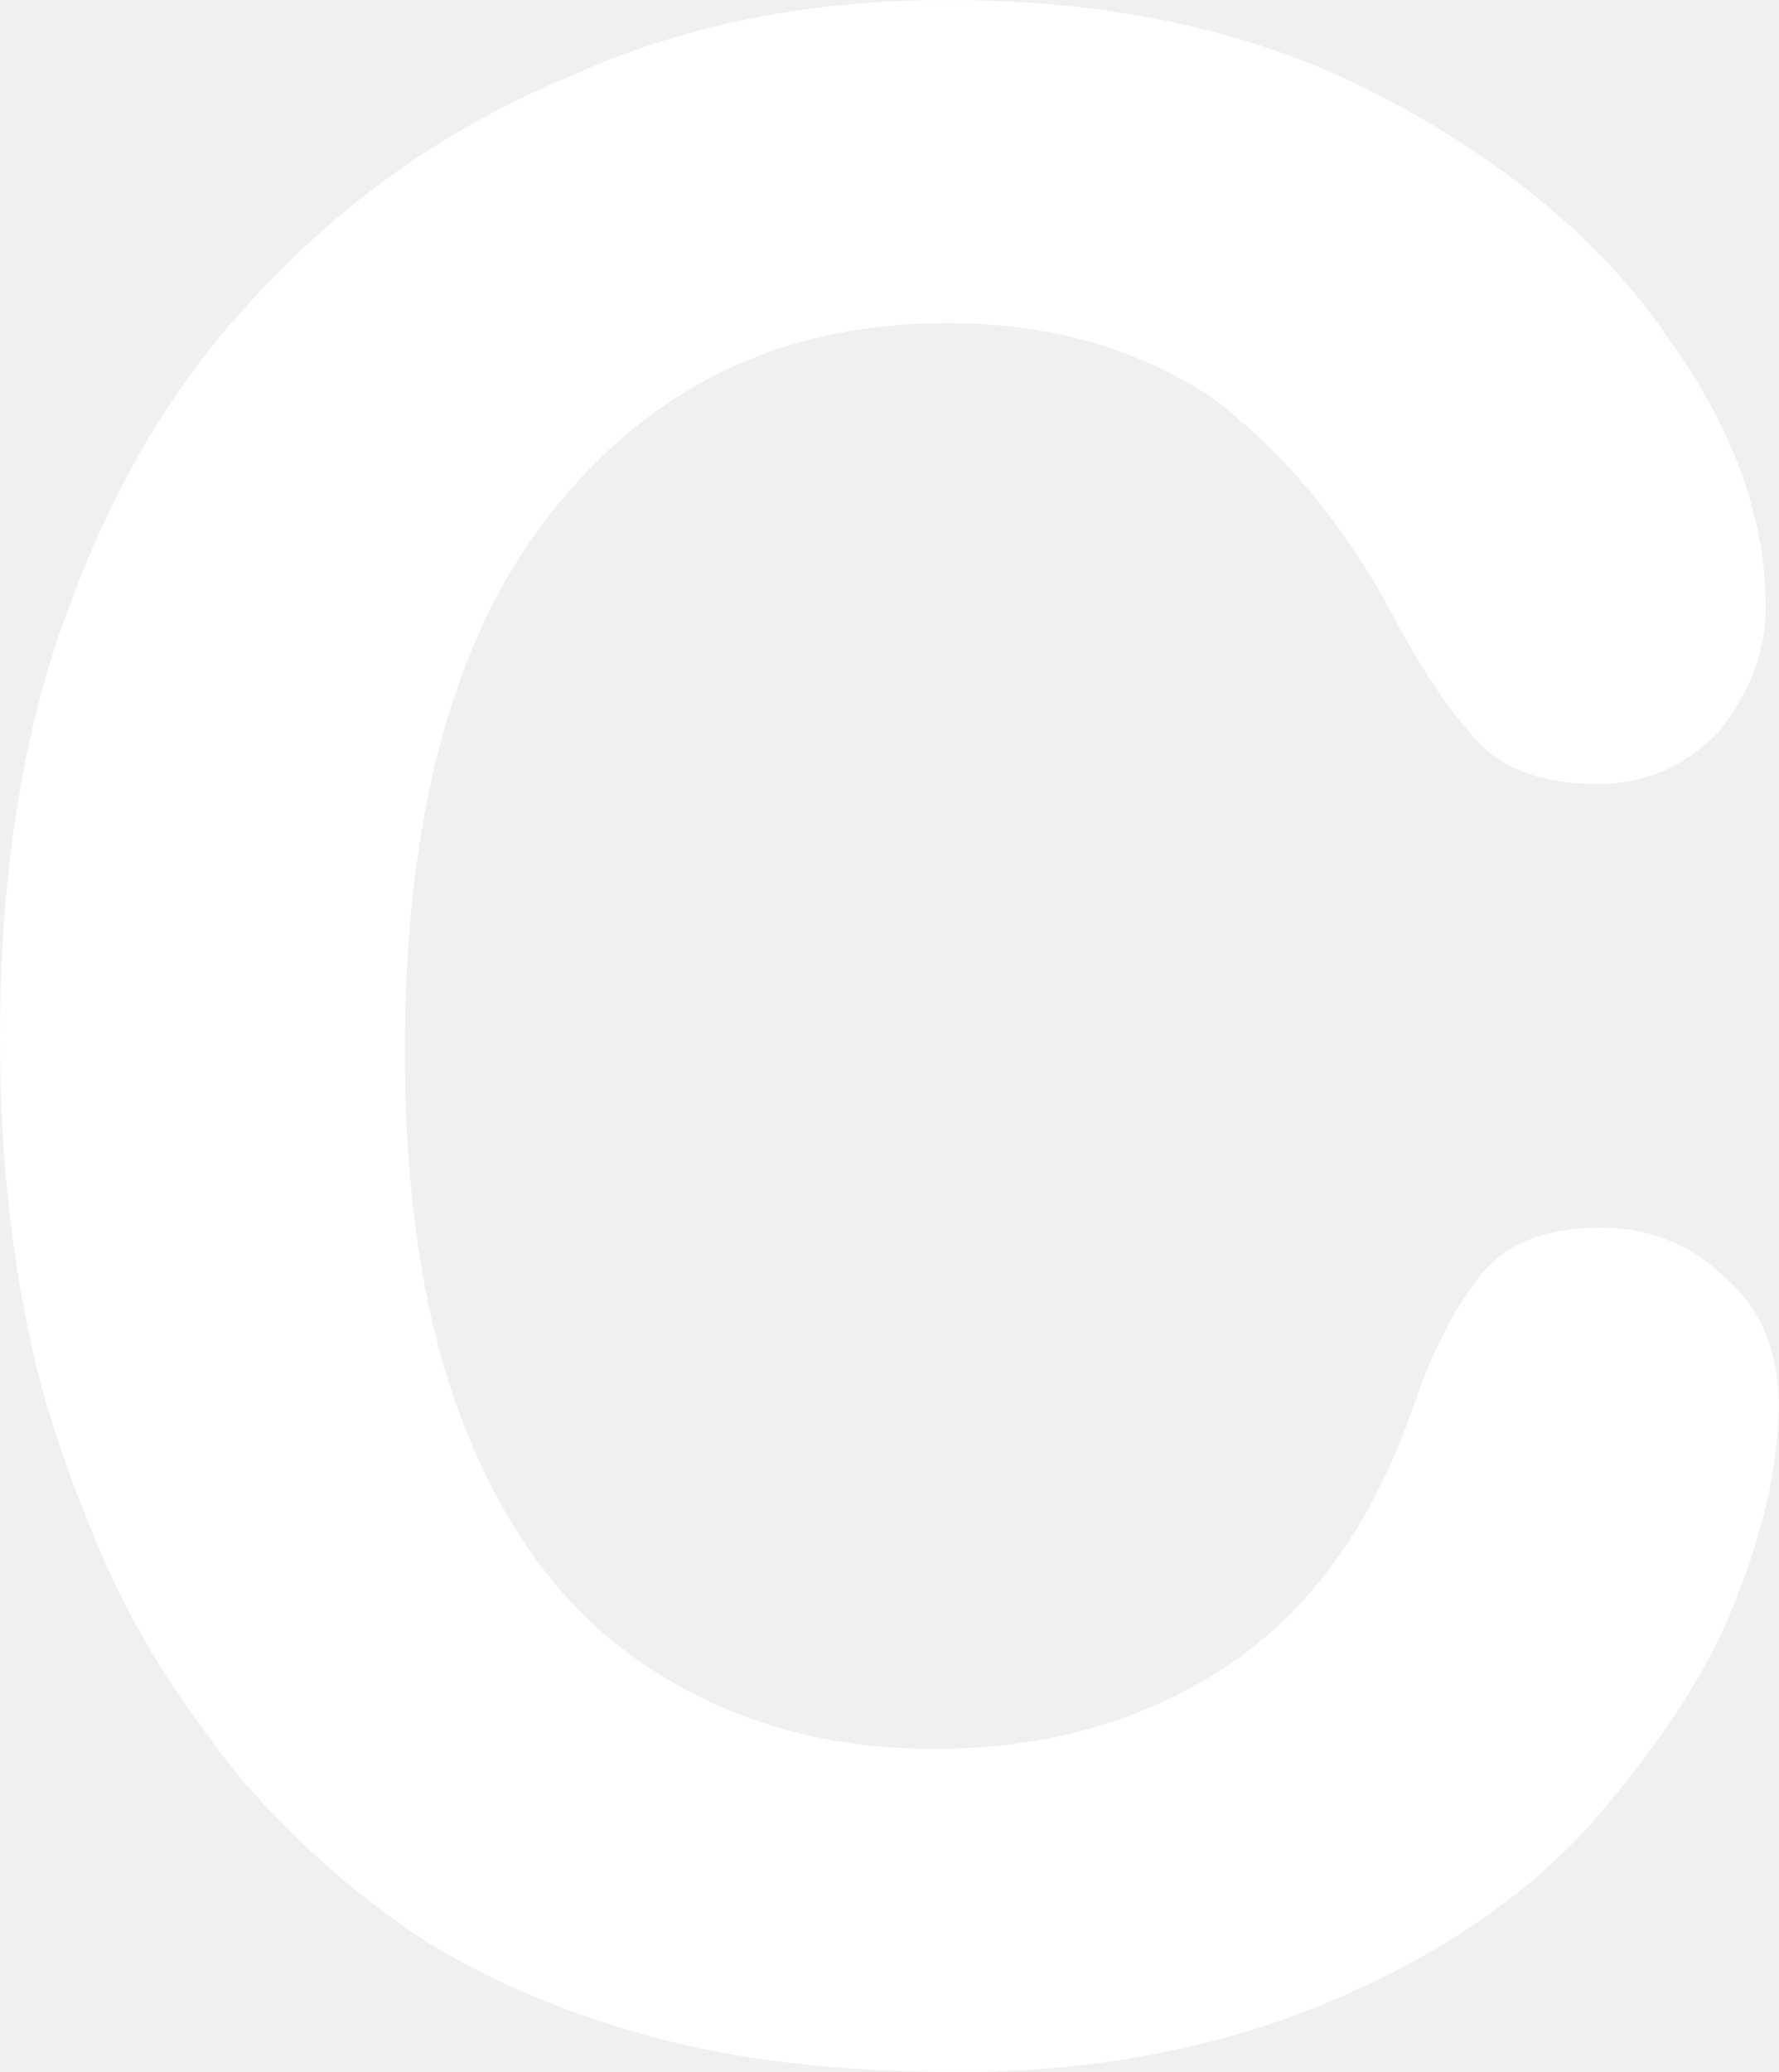
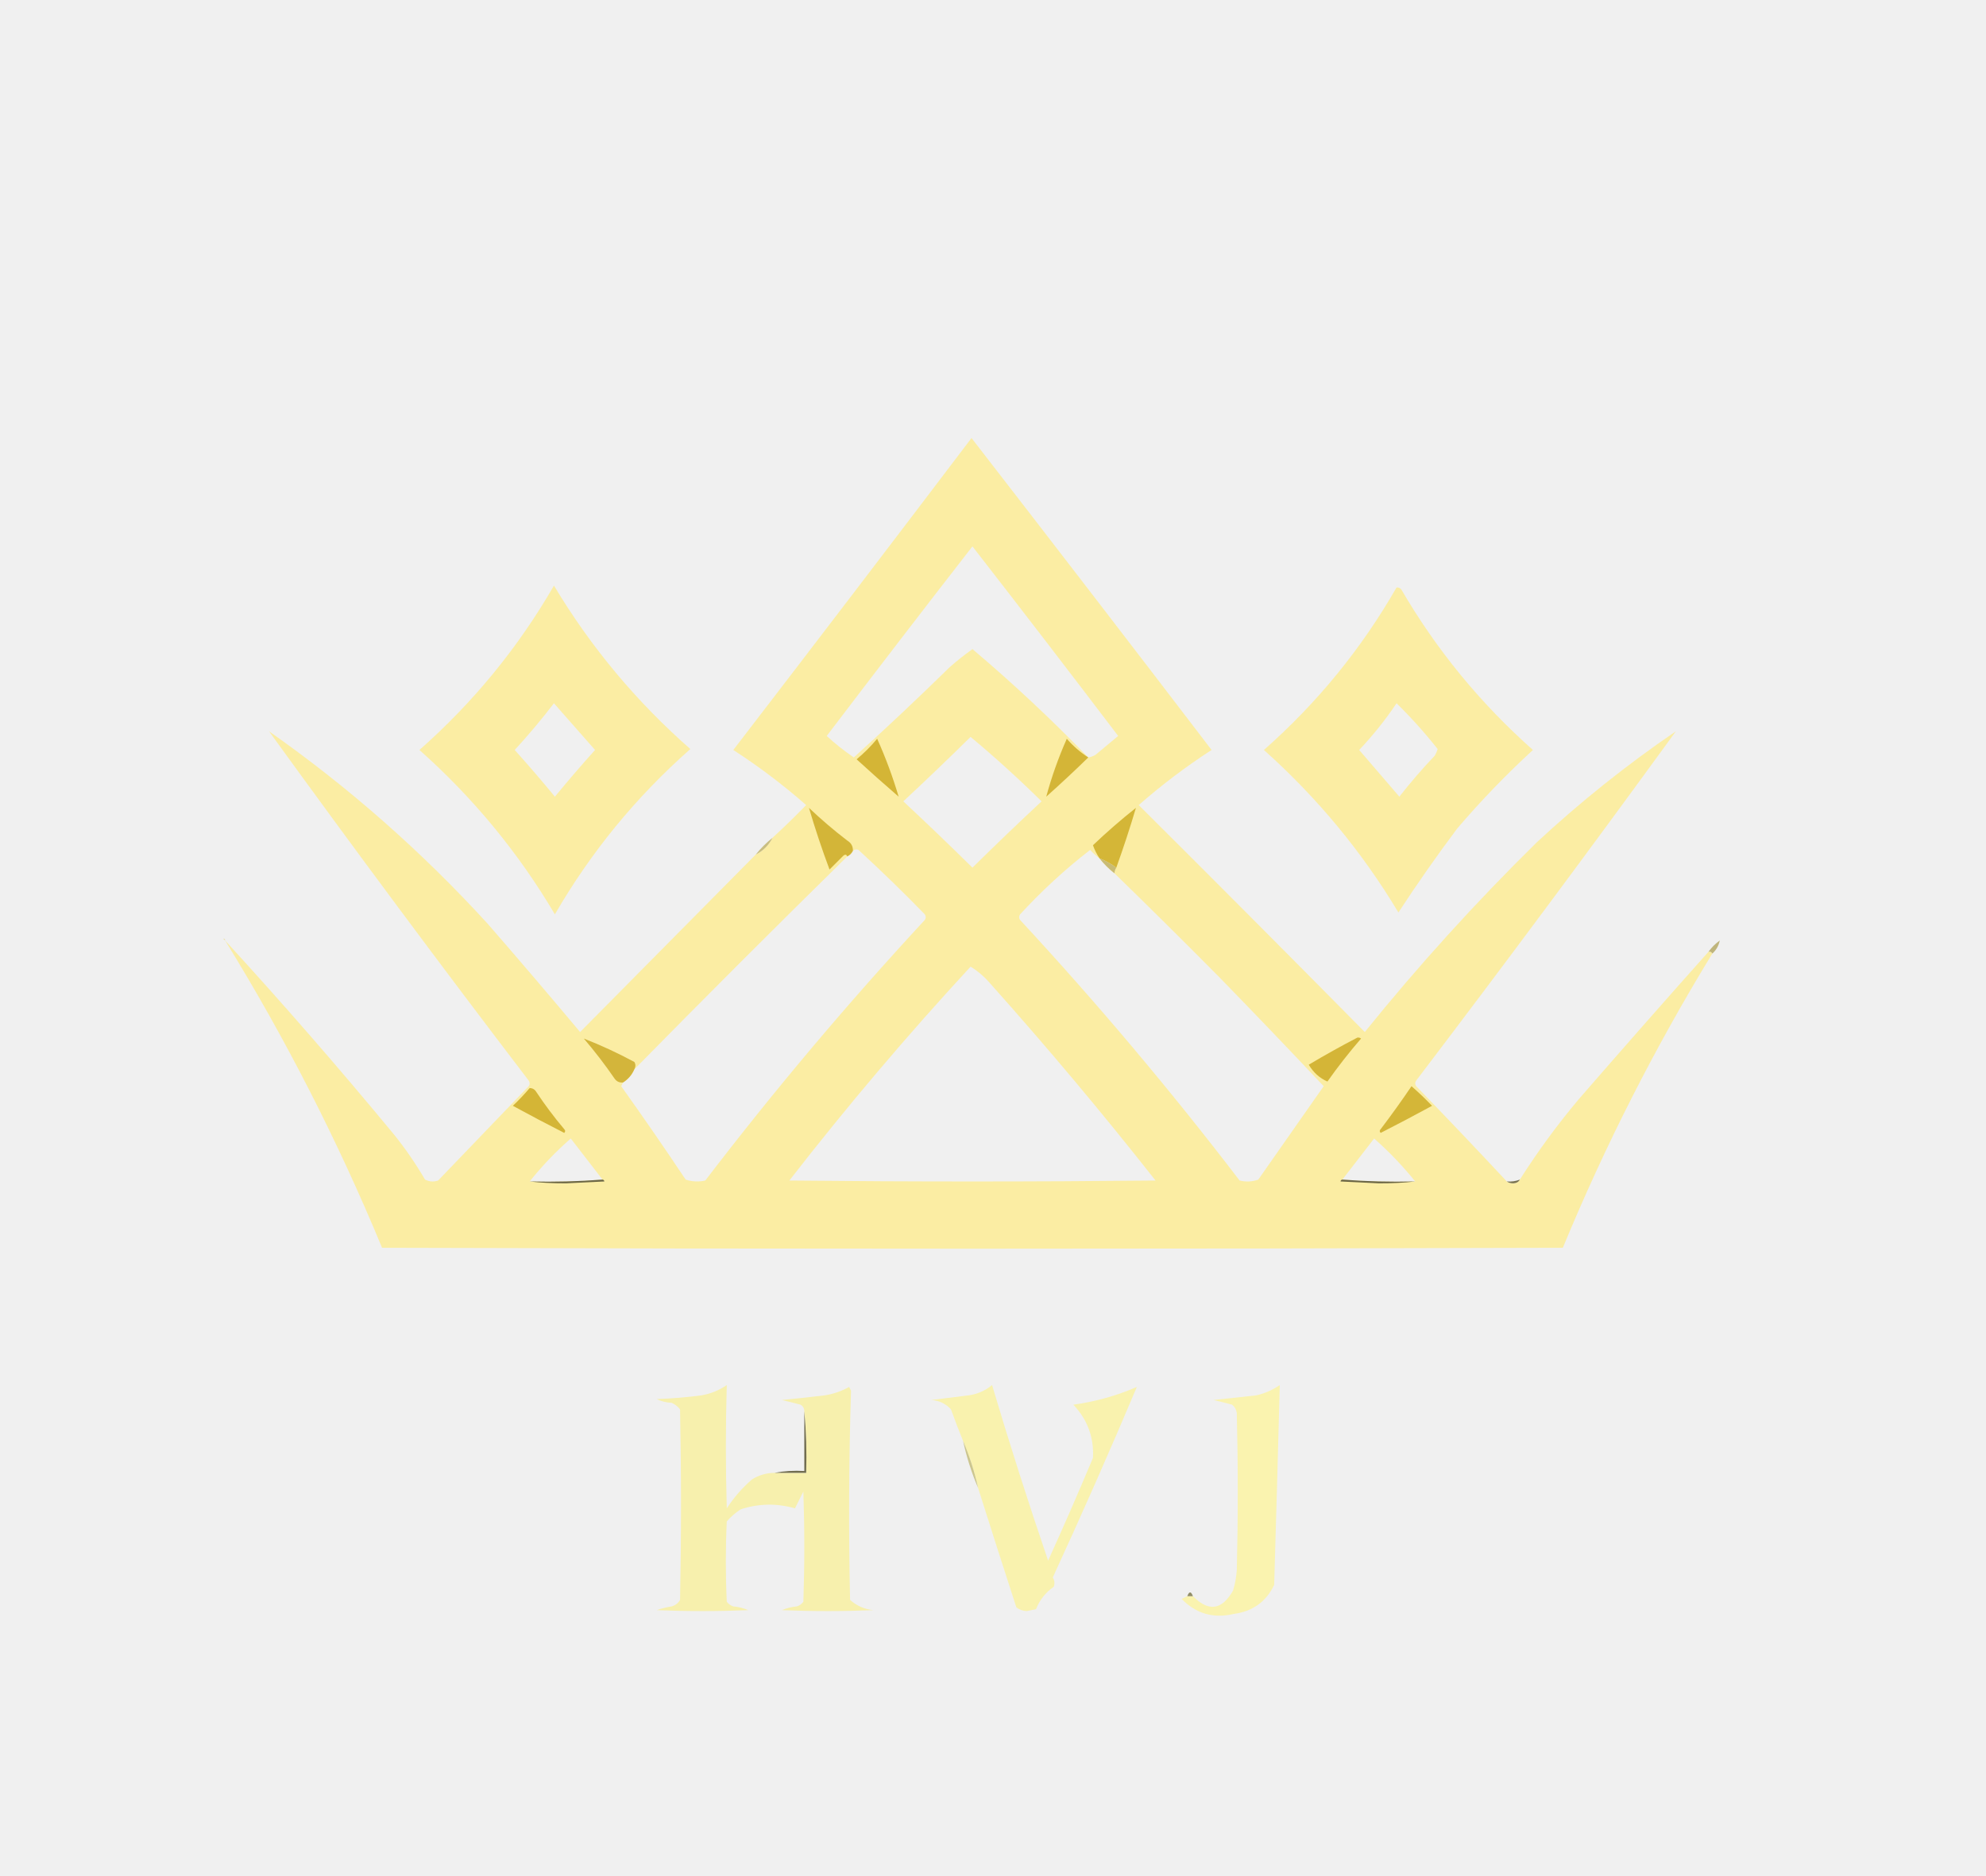
- <svg xmlns="http://www.w3.org/2000/svg" version="1.1" id="Layer_1" x="0px" y="0px" viewBox="0 0 41.3 48.1" style="enable-background:new 0 0 41.3 48.1;" xml:space="preserve">
-   <style type="text/css">
- 	.st0{fill:#FFFFFF;}
- </style>
-   <path class="st0" d="M41.3,32.6c0,1.5-0.4,3.1-1.1,4.8c-0.7,1.7-1.9,3.4-3.4,5.1c-1.6,1.7-3.6,3-6,4s-5.3,1.6-8.5,1.6  c-2.4,0-4.7-0.2-6.7-0.7s-3.8-1.2-5.5-2.2c-1.6-1-3.1-2.3-4.5-3.9c-1.2-1.5-2.3-3.1-3.1-4.9S1,32.7,0.6,30.6c-0.4-2-0.6-4.2-0.6-6.5  c0-3.7,0.5-7.1,1.6-10c1.1-3,2.6-5.5,4.7-7.6c2-2.1,4.4-3.7,7.1-4.8C16.1,0.5,19,0,22,0c3.8,0,7.1,0.7,10,2.2s5.2,3.4,6.7,5.6  c1.6,2.2,2.3,4.3,2.3,6.3c0,1.1-0.4,2-1.1,2.9c-0.8,0.8-1.7,1.2-2.8,1.2c-1.2,0-2.1-0.3-2.7-0.9c-0.6-0.6-1.3-1.6-2-2.9  c-1.2-2.3-2.7-4-4.3-5.2c-1.7-1.1-3.7-1.7-6.1-1.7c-3.9,0-6.9,1.5-9.2,4.4S9.4,19,9.4,24.4c0,3.6,0.5,6.6,1.5,9s2.4,4.2,4.3,5.4  c1.9,1.2,4,1.8,6.5,1.8c2.7,0,5-0.7,6.9-2s3.3-3.3,4.2-5.9c0.4-1.2,0.9-2.2,1.5-3s1.5-1.2,2.9-1.2c1.1,0,2.1,0.4,2.9,1.2  C40.9,30.4,41.3,31.4,41.3,32.6z" />
+ <svg xmlns="http://www.w3.org/2000/svg" version="1.1" width="1063px" height="1004px" style="shape-rendering:geometricPrecision; text-rendering:geometricPrecision; image-rendering:optimizeQuality; fill-rule:evenodd; clip-rule:evenodd">
+   <g>
+     <path style="opacity:1" fill="#fbeda3" d="M 806.5,632.5 C 807.449,633.152 808.615,633.486 810,633.5C 811.681,633.392 812.848,632.725 813.5,631.5C 823.013,616.486 833.513,602.153 845,588.5C 868.003,561.999 891.17,535.665 914.5,509.5C 915.492,509.328 916.158,509.662 916.5,510.5C 885.747,560.838 859.08,613.338 836.5,668C 625.833,668.667 415.167,668.667 204.5,668C 180.796,610.755 152.796,555.921 120.5,503.5C 151.548,537.382 181.714,572.049 211,607.5C 217.086,615.088 222.586,623.088 227.5,631.5C 229.765,632.647 232.098,632.814 234.5,632C 250.667,615.167 266.833,598.333 283,581.5C 283.667,580.5 283.667,579.5 283,578.5C 235.733,516.608 189.4,454.275 144,391.5C 186.61,421.426 225.61,455.759 261,494.5C 277.717,513.711 294.217,533.045 310.5,552.5C 341.909,520.759 373.242,489.092 404.5,457.5C 408.5,455.5 411.5,452.5 413.5,448.5C 419.605,442.897 425.605,437.064 431.5,431C 419.179,420.183 406.179,410.35 392.5,401.5C 435.192,345.976 477.692,290.309 520,234.5C 563.025,290.024 605.858,345.691 648.5,401.5C 634.821,410.35 621.821,420.183 609.5,431C 649.824,471.158 690.157,511.658 730.5,552.5C 759.106,517.048 789.772,483.215 822.5,451C 845.891,429.266 870.724,409.433 897,391.5C 851.458,454.171 805.125,516.505 758,578.5C 757.333,579.5 757.333,580.5 758,581.5C 774.399,598.396 790.565,615.396 806.5,632.5 Z M 582.5,405.5 C 562.756,385.087 542.09,365.753 520.5,347.5C 516.382,350.444 512.382,353.611 508.5,357C 491.635,373.533 474.469,389.699 457,405.5C 451.894,402.028 447.06,398.194 442.5,394C 468.309,360.024 494.309,326.191 520.5,292.5C 546.691,326.191 572.691,360.024 598.5,394C 594.5,397.333 590.5,400.667 586.5,404C 585.255,404.791 583.922,405.291 582.5,405.5 Z M 519.5,394.5 C 532.575,405.402 545.242,416.902 557.5,429C 545.015,440.651 532.682,452.485 520.5,464.5C 508.318,452.485 495.985,440.651 483.5,429C 495.699,417.633 507.699,406.133 519.5,394.5 Z M 333.5,579.5 C 336.219,577.781 338.219,575.447 339.5,572.5C 377.167,534.167 415.167,496.167 453.5,458.5C 454.833,457.833 455.833,456.833 456.5,455.5C 457.423,454.697 458.423,454.53 459.5,455C 471.638,466.137 483.471,477.637 495,489.5C 495.667,490.5 495.667,491.5 495,492.5C 453.578,537.242 414.412,583.742 377.5,632C 373.909,632.789 370.409,632.622 367,631.5C 355.747,614.659 344.247,597.993 332.5,581.5C 332.863,580.817 333.196,580.15 333.5,579.5 Z M 588.5,459.5 C 590.833,462.5 593.5,465.167 596.5,467.5C 615.132,485.632 633.632,503.965 652,522.5C 671.016,542.015 689.849,561.682 708.5,581.5C 696.833,598.167 685.167,614.833 673.5,631.5C 670.216,632.657 666.882,632.824 663.5,632C 626.588,583.742 587.422,537.242 546,492.5C 545.333,491.5 545.333,490.5 546,489.5C 557.734,476.749 570.234,465.249 583.5,455C 585.037,456.707 586.704,458.207 588.5,459.5 Z M 519.5,517.5 C 523.402,519.893 526.902,522.893 530,526.5C 560.628,560.789 590.128,595.955 618.5,632C 553.167,632.667 487.833,632.667 422.5,632C 453.167,592.493 485.5,554.327 519.5,517.5 Z M 322.5,631.5 C 309.677,632.495 296.677,632.829 283.5,632.5C 290.11,624.221 297.444,616.555 305.5,609.5C 311.164,616.825 316.831,624.158 322.5,631.5 Z M 757.5,632.5 C 744.323,632.829 731.323,632.495 718.5,631.5C 724.169,624.158 729.836,616.825 735.5,609.5C 743.523,616.582 750.857,624.249 757.5,632.5 Z" />
+   </g>
+   <g>
+     <path style="opacity:1" fill="#fbeda3" d="M 296.5,313.5 C 316.191,346.374 340.525,375.541 369.5,401C 340.452,426.653 316.285,456.153 297,489.5C 277.464,456.454 253.298,427.12 224.5,401.5C 253.404,375.954 277.404,346.621 296.5,313.5 Z M 296.5,376.5 C 303.782,384.788 311.115,393.121 318.5,401.5C 311.146,409.686 303.98,418.019 297,426.5C 290.02,418.019 282.854,409.686 275.5,401.5C 282.899,393.44 289.899,385.107 296.5,376.5 Z" />
+   </g>
+   <g>
+     <path style="opacity:1" fill="#fbeda3" d="M 747.5,314.5 C 748.496,314.414 749.329,314.748 750,315.5C 768.834,347.849 792.334,376.516 820.5,401.5C 806.145,414.688 792.645,428.688 780,443.5C 768.995,458.188 758.495,473.188 748.5,488.5C 728.998,455.978 704.998,426.978 676.5,401.5C 705.049,376.304 728.716,347.304 747.5,314.5 Z M 747.5,376.5 C 755.3,384.14 762.634,392.306 769.5,401C 769.138,402.225 768.638,403.391 768,404.5C 761.293,411.538 754.96,418.872 749,426.5C 741.833,418.167 734.667,409.833 727.5,401.5C 734.904,393.653 741.571,385.32 747.5,376.5 Z" />
+   </g>
+   <g>
+     <path style="opacity:1" fill="#d4b536" d="M 469.5,395.5 C 474.029,405.587 477.862,415.921 481,426.5C 473.406,419.951 465.906,413.284 458.5,406.5C 462.494,403.173 466.161,399.506 469.5,395.5 Z" />
+   </g>
+   <g>
+     <path style="opacity:1" fill="#d4b537" d="M 582.5,405.5 C 575.244,412.584 567.744,419.584 560,426.5C 562.851,415.953 566.517,405.619 571,395.5C 574.429,399.439 578.263,402.772 582.5,405.5 Z" />
+   </g>
+   <g>
+     <path style="opacity:1" fill="#d3b538" d="M 456.5,455.5 C 455.833,456.833 454.833,457.833 453.5,458.5C 453.103,457.475 452.437,457.308 451.5,458C 449,460.5 446.5,463 444,465.5C 439.898,454.526 436.231,443.526 433,432.5C 439.539,438.708 446.373,444.541 453.5,450C 455.607,451.264 456.607,453.097 456.5,455.5 Z" />
+   </g>
+   <g>
+     <path style="opacity:1" fill="#d4b637" d="M 597.5,464.5 C 594.755,462.432 591.755,460.766 588.5,459.5C 586.994,457.211 585.827,454.877 585,452.5C 592.371,445.46 600.038,438.794 608,432.5C 604.83,443.179 601.33,453.845 597.5,464.5 Z" />
+   </g>
+   <g>
+     <path style="opacity:1" fill="#c9be81" d="M 413.5,448.5 C 411.5,452.5 408.5,455.5 404.5,457.5C 407.167,454.167 410.167,451.167 413.5,448.5 Z" />
+   </g>
+   <g>
+     <path style="opacity:1" fill="#c9bb75" d="M 588.5,459.5 C 591.755,460.766 594.755,462.432 597.5,464.5C 596.89,465.391 596.557,466.391 596.5,467.5C 593.5,465.167 590.833,462.5 588.5,459.5 Z" />
+   </g>
+   <g>
+     <path style="opacity:1" fill="#9c9464" d="M 119.5,502.5 C 118.833,501.167 118.833,501.167 119.5,502.5 Z" />
+   </g>
+   <g>
+     <path style="opacity:1" fill="#47452e" d="M 921.5,501.5 C 922.833,502.167 922.833,502.167 921.5,501.5 Z" />
+   </g>
+   <g>
+     <path style="opacity:1" fill="#e8dc96" d="M 119.5,502.5 C 120.167,502.5 120.5,502.833 120.5,503.5C 120.167,503.167 119.833,502.833 119.5,502.5 Z" />
+   </g>
+   <g>
+     <path style="opacity:1" fill="#ccc283" d="M 921.5,502.5 C 920.833,503.167 920.833,503.167 921.5,502.5 Z" />
+   </g>
+   <g>
+     <path style="opacity:1" fill="#bfb57c" d="M 920.5,503.5 C 919.921,506.331 918.588,508.664 916.5,510.5C 916.158,509.662 915.492,509.328 914.5,509.5C 916.167,507.167 918.167,505.167 920.5,503.5 Z" />
+   </g>
+   <g>
+     <path style="opacity:1" fill="#d4b537" d="M 726.5,555.5 C 727.239,555.369 727.906,555.536 728.5,556C 722.118,563.38 716.118,571.047 710.5,579C 706.361,577.21 703.028,574.21 700.5,570C 709.039,564.898 717.706,560.065 726.5,555.5 Z" />
+   </g>
+   <g>
+     <path style="opacity:1" fill="#d3b53b" d="M 339.5,572.5 C 338.219,575.447 336.219,577.781 333.5,579.5C 331.61,579.703 330.11,579.037 329,577.5C 323.883,570.048 318.383,562.882 312.5,556C 321.627,559.559 330.627,563.725 339.5,568.5C 340.292,569.7 340.292,571.033 339.5,572.5 Z" />
+   </g>
+   <g>
+     <path style="opacity:1" fill="#d4b536" d="M 283.5,582.5 C 285.017,582.511 286.184,583.177 287,584.5C 291.615,591.45 296.615,598.116 302,604.5C 302.667,605.167 302.667,605.833 302,606.5C 292.754,601.794 283.588,596.961 274.5,592C 277.704,588.964 280.704,585.797 283.5,582.5 Z" />
+   </g>
+   <g>
+     <path style="opacity:1" fill="#d4b638" d="M 755.5,581.5 C 759.298,584.796 762.964,588.296 766.5,592C 757.412,596.961 748.246,601.794 739,606.5C 738.333,605.833 738.333,605.167 739,604.5C 744.744,596.936 750.244,589.27 755.5,581.5 Z" />
+   </g>
+   <g>
+     <path style="opacity:1" fill="#6d6846" d="M 322.5,631.5 C 323.043,631.56 323.376,631.893 323.5,632.5C 316.667,632.833 309.833,633.167 303,633.5C 295.754,633.519 289.254,633.185 283.5,632.5C 296.677,632.829 309.677,632.495 322.5,631.5 Z" />
+   </g>
+   <g>
+     <path style="opacity:1" fill="#6c6746" d="M 718.5,631.5 C 731.323,632.495 744.323,632.829 757.5,632.5C 751.746,633.185 745.246,633.519 738,633.5C 731.167,633.167 724.333,632.833 717.5,632.5C 717.624,631.893 717.957,631.56 718.5,631.5 Z" />
+   </g>
+   <g>
+     <path style="opacity:1" fill="#7b7550" d="M 813.5,631.5 C 812.848,632.725 811.681,633.392 810,633.5C 808.615,633.486 807.449,633.152 806.5,632.5C 808.95,632.702 811.283,632.369 813.5,631.5 Z" />
+   </g>
+   <g>
+     <path style="opacity:1" fill="#aeab79" d="M 608.5,741.5 C 609.833,742.167 609.833,742.167 608.5,741.5 Z" />
+   </g>
+   <g>
+     <path style="opacity:1" fill="#f9f2ae" d="M 608.5,742.5 C 594.068,776.703 579.068,810.703 563.5,844.5C 564.485,846.098 564.651,847.765 564,849.5C 559.652,852.511 556.485,856.511 554.5,861.5C 552.833,861.833 551.167,862.167 549.5,862.5C 547.359,862.387 545.525,861.72 544,860.5C 537.059,839.179 530.226,817.846 523.5,796.5C 521.609,787.831 518.943,779.498 515.5,771.5C 513.263,765.971 511.097,760.305 509,754.5C 506.193,751.442 502.693,749.775 498.5,749.5C 505.163,748.641 511.829,747.808 518.5,747C 523.205,746.323 527.372,744.49 531,741.5C 540.383,773.034 550.383,804.367 561,835.5C 569.275,817.284 577.275,798.95 585,780.5C 585.593,769.515 582.093,760.015 574.5,752C 586.297,750.385 597.63,747.218 608.5,742.5 Z" />
+   </g>
+   <g>
+     <path style="opacity:1" fill="#f7f0ad" d="M 414.5,788.5 C 420.167,788.5 425.833,788.5 431.5,788.5C 431.828,777.321 431.495,766.321 430.5,755.5C 430.489,753.983 429.823,752.816 428.5,752C 425.182,751.121 421.848,750.287 418.5,749.5C 426.181,748.764 433.848,747.931 441.5,747C 446.107,746.266 450.441,744.766 454.5,742.5C 454.833,743.167 455.167,743.833 455.5,744.5C 454.346,781.811 454.179,819.144 455,856.5C 458.511,859.681 462.678,861.514 467.5,862C 451.167,862.667 434.833,862.667 418.5,862C 421.044,860.908 423.711,860.241 426.5,860C 427.931,859.535 429.097,858.701 430,857.5C 430.667,837.833 430.667,818.167 430,798.5C 428.496,801.509 426.996,804.509 425.5,807.5C 415.781,804.707 406.114,804.873 396.5,808C 393.705,809.793 391.205,811.96 389,814.5C 388.333,828.833 388.333,843.167 389,857.5C 389.903,858.701 391.069,859.535 392.5,860C 395.289,860.241 397.956,860.908 400.5,862C 384.167,862.667 367.833,862.667 351.5,862C 354.101,861.08 356.768,860.413 359.5,860C 361.492,859.426 362.992,858.259 364,856.5C 364.667,822.5 364.667,788.5 364,754.5C 362.786,752.951 361.286,751.785 359.5,751C 356.629,750.882 353.962,750.216 351.5,749C 359.536,748.723 367.536,748.057 375.5,747C 380.442,746.134 384.942,744.3 389,741.5C 388.367,763.446 388.367,785.446 389,807.5C 392.754,801.742 397.254,796.575 402.5,792C 406.187,789.715 410.187,788.548 414.5,788.5 Z" />
+   </g>
+   <g>
+     <path style="opacity:1" fill="#faf3af" d="M 635.5,854.5 C 636.5,854.5 637.5,854.5 638.5,854.5C 646.86,863.005 654.027,862.005 660,851.5C 661.073,847.916 661.74,844.25 662,840.5C 662.667,812.5 662.667,784.5 662,756.5C 661.727,754.671 660.893,753.171 659.5,752C 656.182,751.121 652.848,750.287 649.5,749.5C 657.173,748.708 664.839,747.875 672.5,747C 677.039,745.934 681.206,744.101 685,741.5C 684.057,777.125 683.057,812.791 682,848.5C 677.668,857.486 670.501,862.653 660.5,864C 649.53,866.595 640.197,863.928 632.5,856C 633.527,855.487 634.527,854.987 635.5,854.5 Z" />
+   </g>
+   <g>
+     <path style="opacity:1" fill="#716d4f" d="M 430.5,755.5 C 431.495,766.321 431.828,777.321 431.5,788.5C 425.833,788.5 420.167,788.5 414.5,788.5C 419.64,787.512 424.974,787.179 430.5,787.5C 430.5,776.833 430.5,766.167 430.5,755.5 Z" />
+   </g>
+   <g>
+     <path style="opacity:1" fill="#ccc68f" d="M 515.5,771.5 C 518.943,779.498 521.609,787.831 523.5,796.5C 520.057,788.502 517.391,780.169 515.5,771.5 Z" />
+   </g>
+   <g>
+     <path style="opacity:1" fill="#928e67" d="M 638.5,854.5 C 637.5,854.5 636.5,854.5 635.5,854.5C 636.5,851.833 637.5,851.833 638.5,854.5 Z" />
+   </g>
</svg>
